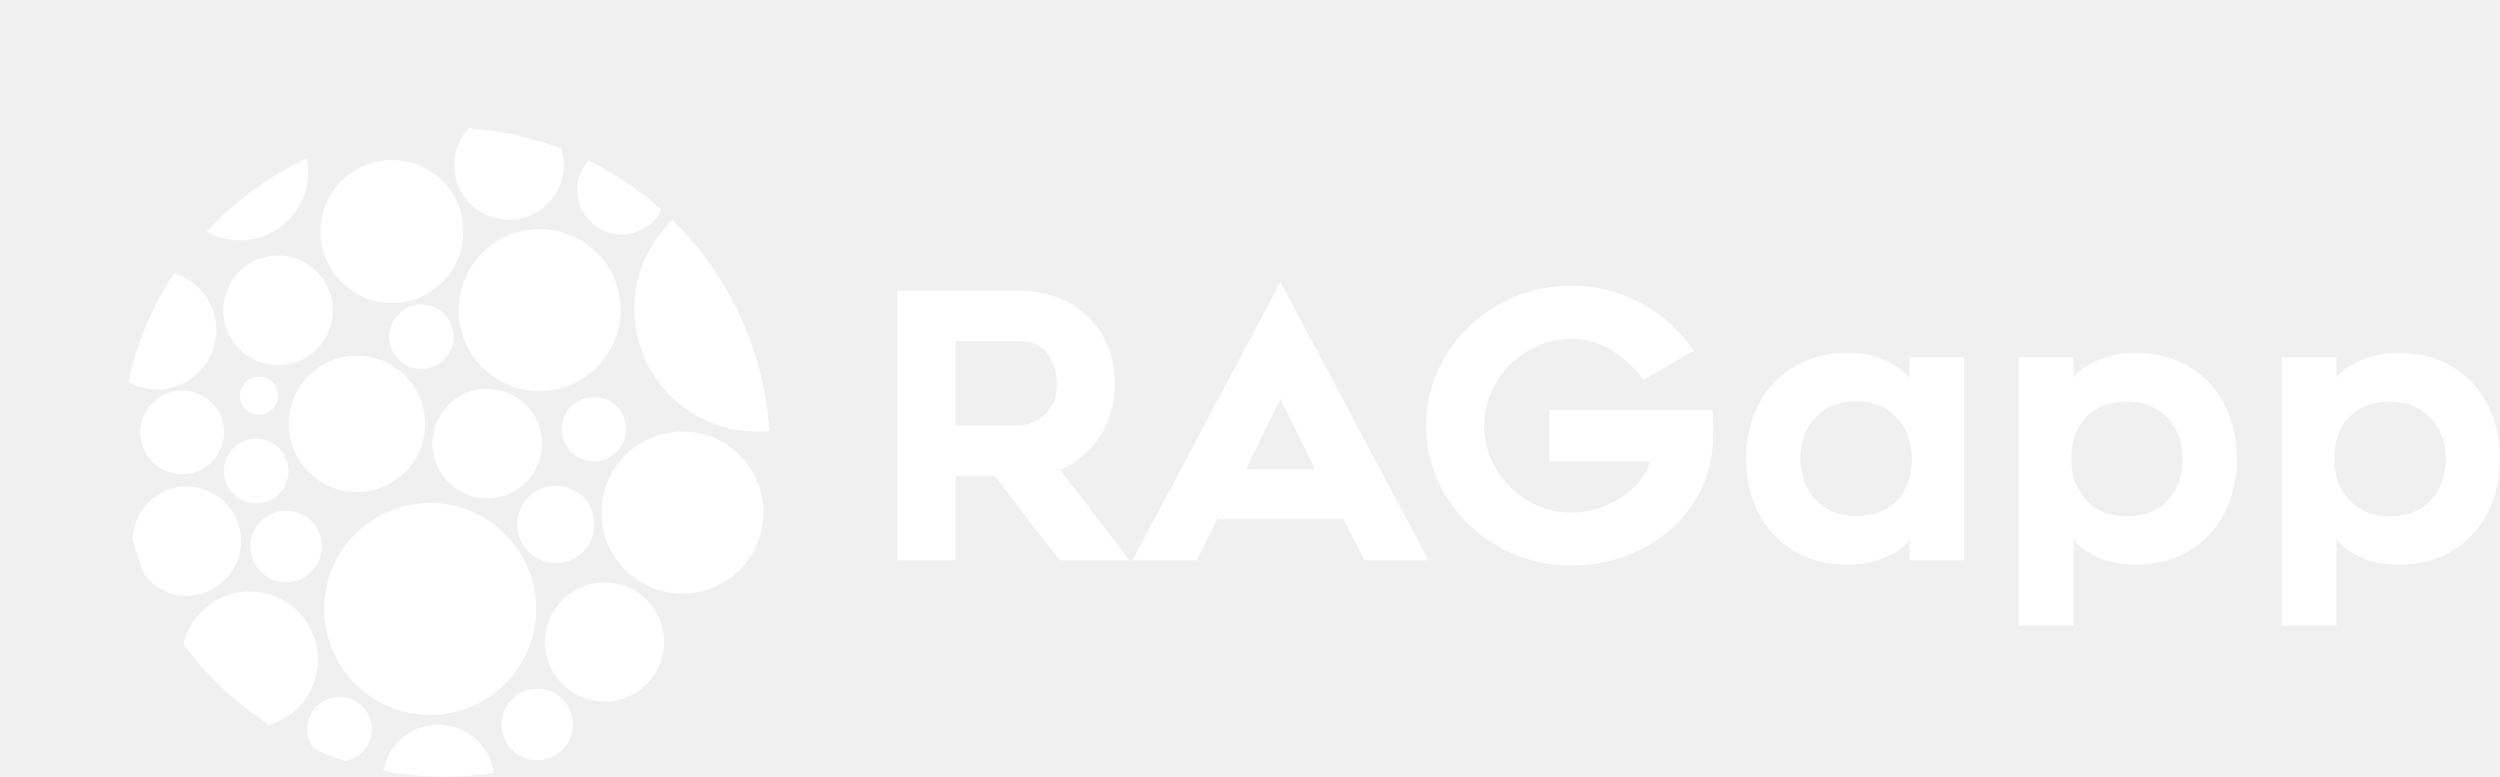
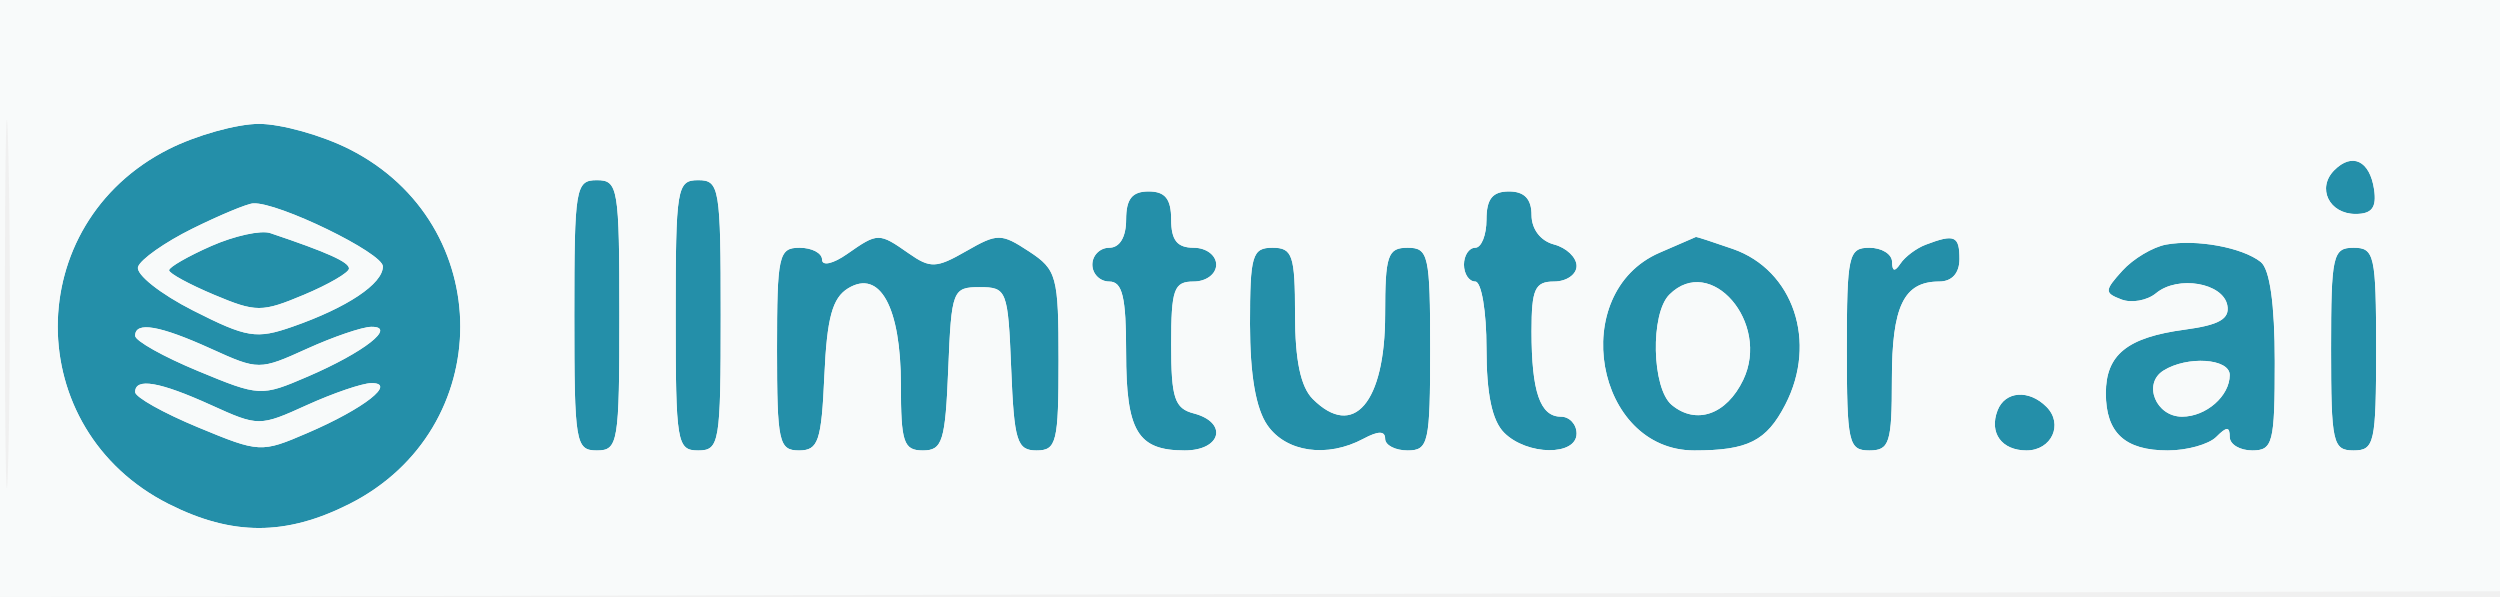
- <svg xmlns="http://www.w3.org/2000/svg" viewBox="0 0 390 121.168">
-   <g transform="matrix(1.12409 0 0 1.12409 13.795 14.38)" fill="#fff">
-     <circle cx="42.125" cy="19.337" r="9.916" />
-     <circle cx="27.438" cy="63.042" r="4.958" />
-     <circle cx="62.284" cy="87.752" r="4.958" />
-     <circle cx="46.204" cy="33.938" r="4.462" />
-     <circle cx="64.86" cy="59.99" r="5.356" />
-     <path d="M74.019 19.736c2.416 0 4.487-1.398 5.505-3.418a45.144 45.144 0 00-10.13-6.832c-.959 1.089-1.561 2.503-1.561 4.068a6.183 6.183 0 006.186 6.182z" />
-     <circle cx="62.615" cy="30.244" r="11.237" />
-     <path d="M93.643 59.136a44.027 44.027 0 01-.996 3.893c.553-1.2.899-2.51.996-3.893z" />
-     <path d="M82.447 47.098c-6.207 0-11.237 5.031-11.237 11.239 0 6.205 5.03 11.238 11.237 11.238 4.528 0 8.422-2.687 10.199-6.547a43.85 43.85 0 00.996-3.893c.019-.265.041-.528.041-.799.001-6.207-5.031-11.238-11.236-11.238zM17.748 33.007c0-3.719-2.476-6.828-5.855-7.863A44.816 44.816 0 005.52 40.213c1.181.652 2.52 1.057 3.965 1.057a8.264 8.264 0 008.263-8.263z" />
-     <circle cx="71.619" cy="76.304" r="8.263" />
-     <path d="M58.373 17.711a7.6 7.6 0 007.6-7.602c0-.8-.157-1.554-.386-2.278A44.807 44.807 0 0052.776 5c-1.233 1.353-2.005 3.135-2.005 5.109a7.6 7.6 0 007.602 7.602zM13.703 69.904a7.603 7.603 0 000-15.204c-4.12 0-7.454 3.283-7.58 7.371a44.376 44.376 0 001.726 5.027c1.394 1.701 3.484 2.806 5.854 2.806z" />
-     <circle cx="23.286" cy="52.574" r="4.481" />
-     <path d="M39.335 88.411a4.48 4.48 0 00-8.962 0c0 1.048.375 2 .979 2.763a44.823 44.823 0 004.292 1.638 4.475 4.475 0 003.691-4.401z" />
-     <circle cx="13.015" cy="47.207" r="5.802" />
-     <circle cx="26.313" cy="30.271" r="7.603" />
-     <path d="M62.137 71.661c-.032-8.119-6.643-14.678-14.762-14.646-8.122.032-14.68 6.64-14.646 14.76.03 8.123 6.64 14.679 14.76 14.647 8.121-.031 14.68-6.639 14.648-14.761zM81.061 17.76c-3.272 3.114-5.316 7.506-5.298 12.381.038 9.399 7.686 16.989 17.085 16.952.55-.001 1.096-.036 1.633-.088-.737-11.435-5.73-21.706-13.42-29.245zM70.2 42.307a4.462 4.462 0 10.035 8.923 4.462 4.462 0 00-.035-8.923z" />
-     <circle cx="23.67" cy="42.116" r="2.643" />
-     <circle cx="37.26" cy="46.034" r="9.454" />
-     <path d="M30.479 11.066a9.44 9.44 0 00-.196-1.886 45.176 45.176 0 00-13.856 10.178 9.402 9.402 0 004.635 1.199c5.222-.021 9.438-4.272 9.417-9.491zM31.842 78.716c-.022-5.22-4.271-9.435-9.491-9.416-4.465.019-8.185 3.132-9.16 7.292a45.281 45.281 0 0011.917 11.214c3.907-1.174 6.749-4.801 6.734-9.09z" />
-     <circle cx="55.339" cy="48.772" r="7.603" />
-     <path d="M48.537 87.771c-3.811.016-6.958 2.778-7.604 6.402 2.782.536 5.652.827 8.589.827 2.28 0 4.52-.173 6.71-.5-.515-3.806-3.75-6.743-7.695-6.729z" />
-   </g>
-   <path d="M140 87.403V45.324h18.708q4.49 0 7.944 1.842t5.354 5.18 1.9 7.6q0 4.547-2.303 8.116t-6.275 5.238q4.087 5.18 10.88 14.103h-10.88q-3.684-4.605-10.074-13.124h-6.216v13.124H140zm18.708-21.01q2.36 0 4.26-1.699t1.9-4.749q0-2.475-1.324-4.605t-4.836-2.13h-9.67v13.182h9.67zM199.751 44l23.083 43.403h-9.958l-3.339-6.447h-19.63l-3.223 6.447h-10.016zm5.411 29.185l-5.41-10.995-5.354 10.995h10.764zm62.112-5.814q0 .69-.115 2.418-.46 5.296-3.54 9.498t-7.944 6.562-10.506 2.36q-6.16 0-11.369-2.936t-8.26-7.944-3.05-10.937q0-5.871 3.05-10.908t8.26-7.973 11.37-2.935q5.813 0 10.85 2.734t8.203 7.397l-7.829 4.547q-2.072-2.82-5.008-4.605t-6.217-1.784q-3.684 0-6.821 1.87t-4.98 4.98-1.841 6.677 1.842 6.707 4.979 5.008 6.821 1.87q2.648 0 5.239-1.064t4.49-2.907 2.532-4.03h-15.715v-8.001h25.444q.115 2.302.115 3.396zm30.624 16.866q-1.094 1.497-3.77 2.677t-5.843 1.18q-4.893 0-8.491-2.187t-5.497-5.958-1.9-8.376 1.9-8.375 5.497-5.958 8.49-2.188q3.282 0 5.786 1.123t3.828 2.85v-3.282h8.52v31.66h-8.52v-3.166zm-2.015-19.14q-2.36-2.504-6.332-2.504-4.03 0-6.36 2.504t-2.332 6.476q0 3.857 2.389 6.39t6.303 2.533q4.03 0 6.36-2.39t2.332-6.533q0-3.972-2.36-6.476zm27.573-6.188q1.094-1.497 3.77-2.677t5.843-1.18q4.893 0 8.491 2.188t5.497 5.958 1.9 8.375-1.9 8.376-5.497 5.958-8.49 2.187q-3.282 0-5.786-1.123t-3.828-2.849v13.47h-8.52V55.743h8.52v3.166zm2.015 19.14q2.36 2.504 6.332 2.504 4.03 0 6.36-2.504t2.332-6.476q0-3.857-2.389-6.39t-6.303-2.532q-4.03 0-6.36 2.389t-2.332 6.533q0 3.972 2.36 6.476zm39.028-19.14q1.094-1.497 3.77-2.677t5.843-1.18q4.893 0 8.491 2.188t5.497 5.958 1.9 8.375-1.9 8.376-5.497 5.958-8.49 2.187q-3.282 0-5.786-1.123t-3.828-2.849v13.47h-8.52V55.743h8.52v3.166zm2.015 19.14q2.36 2.504 6.332 2.504 4.03 0 6.36-2.504t2.332-6.476q0-3.857-2.389-6.39t-6.303-2.532q-4.03 0-6.36 2.389t-2.332 6.533q0 3.972 2.36 6.476z" fill="#fff" />
+ <svg xmlns="http://www.w3.org/2000/svg" width="222" height="53" viewBox="0 0 222 53" version="1.1">
+   <path d="M 14.970 13.250 C 1.847 19.879, 1.847 38.121, 14.970 44.750 C 20.614 47.601, 25.386 47.601, 31.030 44.750 C 44.153 38.121, 44.153 19.879, 31.030 13.250 C 28.580 12.012, 24.967 11, 23 11 C 21.033 11, 17.420 12.012, 14.970 13.250 M 207.291 15.109 C 205.706 16.694, 206.824 19, 209.177 19 C 210.622 19, 211.055 18.428, 210.820 16.828 C 210.443 14.272, 208.886 13.514, 207.291 15.109 M 51 28 C 51 39.333, 51.111 40, 53 40 C 54.889 40, 55 39.333, 55 28 C 55 16.667, 54.889 16, 53 16 C 51.111 16, 51 16.667, 51 28 M 60 28 C 60 39.333, 60.111 40, 62 40 C 63.889 40, 64 39.333, 64 28 C 64 16.667, 63.889 16, 62 16 C 60.111 16, 60 16.667, 60 28 M 100 19.500 C 100 21.056, 99.433 22, 98.500 22 C 97.675 22, 97 22.675, 97 23.500 C 97 24.325, 97.675 25, 98.500 25 C 99.675 25, 100 26.367, 100 31.300 C 100 38.297, 101.018 40, 105.200 40 C 108.462 40, 109.067 37.512, 106 36.710 C 104.301 36.266, 104 35.346, 104 30.594 C 104 25.667, 104.238 25, 106 25 C 107.111 25, 108 24.333, 108 23.500 C 108 22.667, 107.111 22, 106 22 C 104.533 22, 104 21.333, 104 19.500 C 104 17.667, 103.467 17, 102 17 C 100.533 17, 100 17.667, 100 19.500 M 132 19.500 C 132 20.875, 131.550 22, 131 22 C 130.450 22, 130 22.675, 130 23.500 C 130 24.325, 130.450 25, 131 25 C 131.554 25, 132 27.643, 132 30.929 C 132 34.985, 132.496 37.353, 133.571 38.429 C 135.601 40.458, 140 40.507, 140 38.500 C 140 37.675, 139.373 37, 138.607 37 C 136.761 37, 136 34.786, 136 29.418 C 136 25.667, 136.302 25, 138 25 C 139.100 25, 140 24.377, 140 23.617 C 140 22.856, 139.100 21.998, 138 21.710 C 136.803 21.397, 136 20.346, 136 19.094 C 136 17.667, 135.363 17, 134 17 C 132.533 17, 132 17.667, 132 19.500 M 17.074 20.309 C 14.640 21.514, 12.472 23.040, 12.258 23.699 C 12.043 24.359, 14.242 26.103, 17.145 27.574 C 21.923 29.995, 22.760 30.131, 25.962 29.016 C 30.819 27.324, 34 25.205, 34 23.661 C 34 22.460, 24.678 17.927, 22.481 18.059 C 21.941 18.091, 19.508 19.104, 17.074 20.309 M 18.755 21.848 C 16.695 22.756, 15.012 23.725, 15.015 24 C 15.018 24.275, 16.816 25.254, 19.010 26.176 C 22.743 27.743, 23.257 27.743, 26.990 26.176 C 29.184 25.254, 30.984 24.207, 30.990 23.848 C 30.999 23.272, 29.090 22.412, 24 20.700 C 23.175 20.422, 20.815 20.939, 18.755 21.848 M 75.223 22.557 C 73.977 23.429, 73 23.649, 73 23.057 C 73 22.476, 72.100 22, 71 22 C 69.148 22, 69 22.667, 69 31 C 69 39.263, 69.160 40, 70.954 40 C 72.668 40, 72.945 39.181, 73.204 33.354 C 73.432 28.227, 73.913 26.456, 75.309 25.604 C 78.139 23.876, 80 27.281, 80 34.191 C 80 39.290, 80.239 40, 81.956 40 C 83.691 40, 83.946 39.179, 84.206 32.750 C 84.489 25.762, 84.590 25.500, 87 25.500 C 89.410 25.500, 89.511 25.762, 89.794 32.750 C 90.054 39.179, 90.309 40, 92.044 40 C 93.822 40, 94 39.274, 94 32.023 C 94 24.517, 93.845 23.945, 91.375 22.326 C 88.904 20.707, 88.578 20.706, 85.794 22.303 C 83.146 23.823, 82.615 23.844, 80.696 22.500 C 78.048 20.645, 77.951 20.646, 75.223 22.557 M 147.359 22.445 C 139.165 26.010, 141.635 40, 150.457 40 C 155.214 40, 156.861 39.170, 158.537 35.928 C 161.410 30.372, 159.258 23.983, 153.881 22.108 C 152.132 21.499, 150.656 21.018, 150.601 21.039 C 150.545 21.061, 149.086 21.693, 147.359 22.445 M 171 21.729 C 170.175 22.043, 169.169 22.795, 168.765 23.400 C 168.257 24.161, 168.026 24.115, 168.015 23.250 C 168.007 22.563, 167.100 22, 166 22 C 164.148 22, 164 22.667, 164 31 C 164 39.333, 164.148 40, 166 40 C 167.788 40, 168 39.333, 168 33.700 C 168 27.182, 169.053 25, 172.200 25 C 173.333 25, 174 24.259, 174 23 C 174 20.937, 173.565 20.752, 171 21.729 M 192.354 21.718 C 191.174 21.934, 189.426 22.977, 188.468 24.035 C 186.867 25.805, 186.859 26.009, 188.377 26.591 C 189.283 26.939, 190.670 26.689, 191.458 26.035 C 193.390 24.431, 197.406 25.115, 197.787 27.112 C 198.016 28.317, 197.061 28.863, 194.008 29.272 C 188.904 29.957, 187 31.492, 187 34.922 C 187 38.437, 188.694 40, 192.500 40 C 194.205 40, 196.140 39.460, 196.800 38.800 C 197.733 37.867, 198 37.867, 198 38.800 C 198 39.460, 198.900 40, 200 40 C 201.831 40, 202 39.333, 202 32.122 C 202 27.012, 201.561 23.899, 200.750 23.260 C 199.111 21.970, 195.047 21.223, 192.354 21.718 M 111 28.777 C 111 33.293, 111.520 36.297, 112.557 37.777 C 114.233 40.171, 117.866 40.677, 121.066 38.965 C 122.399 38.251, 123 38.251, 123 38.965 C 123 39.534, 123.900 40, 125 40 C 126.852 40, 127 39.333, 127 31 C 127 22.667, 126.852 22, 125 22 C 123.225 22, 123 22.667, 123 27.929 C 123 35.762, 120.187 39.044, 116.571 35.429 C 115.496 34.353, 115 31.985, 115 27.929 C 115 22.667, 114.775 22, 113 22 C 111.197 22, 111 22.667, 111 28.777 M 207 31 C 207 39.333, 207.148 40, 209 40 C 210.852 40, 211 39.333, 211 31 C 211 22.667, 210.852 22, 209 22 C 207.148 22, 207 22.667, 207 31 M 148.238 26.162 C 146.534 27.866, 146.679 34.488, 148.452 35.960 C 150.624 37.762, 153.321 36.818, 154.797 33.738 C 157.230 28.661, 151.898 22.502, 148.238 26.162 M 12 29.816 C 12 30.265, 14.504 31.670, 17.565 32.939 C 23.051 35.213, 23.189 35.220, 27.315 33.444 C 32.336 31.283, 35.269 28.987, 32.964 29.022 C 32.159 29.034, 29.587 29.912, 27.250 30.973 C 23.052 32.879, 22.948 32.879, 18.750 30.973 C 14.167 28.893, 12 28.521, 12 29.816 M 192.104 32.914 C 190.257 34.084, 191.445 37, 193.769 37 C 195.902 37, 198 35.165, 198 33.300 C 198 31.827, 194.213 31.579, 192.104 32.914 M 12 34.816 C 12 35.265, 14.504 36.670, 17.565 37.939 C 23.051 40.213, 23.189 40.220, 27.315 38.444 C 32.336 36.283, 35.269 33.987, 32.964 34.022 C 32.159 34.034, 29.587 34.912, 27.250 35.973 C 23.052 37.879, 22.948 37.879, 18.750 35.973 C 14.167 33.893, 12 33.521, 12 34.816 M 177.380 36.452 C 176.617 38.441, 177.747 40, 179.952 40 C 182.189 40, 183.258 37.658, 181.722 36.122 C 180.161 34.561, 178.044 34.722, 177.380 36.452" stroke="none" fill="#248fa9" fill-rule="evenodd" />
+   <path d="M 0 26.504 L 0 53.009 111.250 52.754 L 222.500 52.500 222.767 26.250 L 223.033 0 111.517 0 L 0 0 0 26.504 M 0.437 27 C 0.437 41.575, 0.577 47.537, 0.747 40.250 C 0.918 32.962, 0.918 21.037, 0.747 13.750 C 0.577 6.462, 0.437 12.425, 0.437 27 M 14.970 13.250 C 1.847 19.879, 1.847 38.121, 14.970 44.750 C 20.614 47.601, 25.386 47.601, 31.030 44.750 C 44.153 38.121, 44.153 19.879, 31.030 13.250 C 28.580 12.012, 24.967 11, 23 11 C 21.033 11, 17.420 12.012, 14.970 13.250 M 207.291 15.109 C 205.706 16.694, 206.824 19, 209.177 19 C 210.622 19, 211.055 18.428, 210.820 16.828 C 210.443 14.272, 208.886 13.514, 207.291 15.109 M 51 28 C 51 39.333, 51.111 40, 53 40 C 54.889 40, 55 39.333, 55 28 C 55 16.667, 54.889 16, 53 16 C 51.111 16, 51 16.667, 51 28 M 60 28 C 60 39.333, 60.111 40, 62 40 C 63.889 40, 64 39.333, 64 28 C 64 16.667, 63.889 16, 62 16 C 60.111 16, 60 16.667, 60 28 M 100 19.500 C 100 21.056, 99.433 22, 98.500 22 C 97.675 22, 97 22.675, 97 23.500 C 97 24.325, 97.675 25, 98.500 25 C 99.675 25, 100 26.367, 100 31.300 C 100 38.297, 101.018 40, 105.200 40 C 108.462 40, 109.067 37.512, 106 36.710 C 104.301 36.266, 104 35.346, 104 30.594 C 104 25.667, 104.238 25, 106 25 C 107.111 25, 108 24.333, 108 23.500 C 108 22.667, 107.111 22, 106 22 C 104.533 22, 104 21.333, 104 19.500 C 104 17.667, 103.467 17, 102 17 C 100.533 17, 100 17.667, 100 19.500 M 132 19.500 C 132 20.875, 131.550 22, 131 22 C 130.450 22, 130 22.675, 130 23.500 C 130 24.325, 130.450 25, 131 25 C 131.554 25, 132 27.643, 132 30.929 C 132 34.985, 132.496 37.353, 133.571 38.429 C 135.601 40.458, 140 40.507, 140 38.500 C 140 37.675, 139.373 37, 138.607 37 C 136.761 37, 136 34.786, 136 29.418 C 136 25.667, 136.302 25, 138 25 C 139.100 25, 140 24.377, 140 23.617 C 140 22.856, 139.100 21.998, 138 21.710 C 136.803 21.397, 136 20.346, 136 19.094 C 136 17.667, 135.363 17, 134 17 C 132.533 17, 132 17.667, 132 19.500 M 17.074 20.309 C 14.640 21.514, 12.472 23.040, 12.258 23.699 C 12.043 24.359, 14.242 26.103, 17.145 27.574 C 21.923 29.995, 22.760 30.131, 25.962 29.016 C 30.819 27.324, 34 25.205, 34 23.661 C 34 22.460, 24.678 17.927, 22.481 18.059 C 21.941 18.091, 19.508 19.104, 17.074 20.309 M 18.755 21.848 C 16.695 22.756, 15.012 23.725, 15.015 24 C 15.018 24.275, 16.816 25.254, 19.010 26.176 C 22.743 27.743, 23.257 27.743, 26.990 26.176 C 29.184 25.254, 30.984 24.207, 30.990 23.848 C 30.999 23.272, 29.090 22.412, 24 20.700 C 23.175 20.422, 20.815 20.939, 18.755 21.848 M 75.223 22.557 C 73.977 23.429, 73 23.649, 73 23.057 C 73 22.476, 72.100 22, 71 22 C 69.148 22, 69 22.667, 69 31 C 69 39.263, 69.160 40, 70.954 40 C 72.668 40, 72.945 39.181, 73.204 33.354 C 73.432 28.227, 73.913 26.456, 75.309 25.604 C 78.139 23.876, 80 27.281, 80 34.191 C 80 39.290, 80.239 40, 81.956 40 C 83.691 40, 83.946 39.179, 84.206 32.750 C 84.489 25.762, 84.590 25.500, 87 25.500 C 89.410 25.500, 89.511 25.762, 89.794 32.750 C 90.054 39.179, 90.309 40, 92.044 40 C 93.822 40, 94 39.274, 94 32.023 C 94 24.517, 93.845 23.945, 91.375 22.326 C 88.904 20.707, 88.578 20.706, 85.794 22.303 C 83.146 23.823, 82.615 23.844, 80.696 22.500 C 78.048 20.645, 77.951 20.646, 75.223 22.557 M 147.359 22.445 C 139.165 26.010, 141.635 40, 150.457 40 C 155.214 40, 156.861 39.170, 158.537 35.928 C 161.410 30.372, 159.258 23.983, 153.881 22.108 C 152.132 21.499, 150.656 21.018, 150.601 21.039 C 150.545 21.061, 149.086 21.693, 147.359 22.445 M 171 21.729 C 170.175 22.043, 169.169 22.795, 168.765 23.400 C 168.257 24.161, 168.026 24.115, 168.015 23.250 C 168.007 22.563, 167.100 22, 166 22 C 164.148 22, 164 22.667, 164 31 C 164 39.333, 164.148 40, 166 40 C 167.788 40, 168 39.333, 168 33.700 C 168 27.182, 169.053 25, 172.200 25 C 173.333 25, 174 24.259, 174 23 C 174 20.937, 173.565 20.752, 171 21.729 M 192.354 21.718 C 191.174 21.934, 189.426 22.977, 188.468 24.035 C 186.867 25.805, 186.859 26.009, 188.377 26.591 C 189.283 26.939, 190.670 26.689, 191.458 26.035 C 193.390 24.431, 197.406 25.115, 197.787 27.112 C 198.016 28.317, 197.061 28.863, 194.008 29.272 C 188.904 29.957, 187 31.492, 187 34.922 C 187 38.437, 188.694 40, 192.500 40 C 194.205 40, 196.140 39.460, 196.800 38.800 C 197.733 37.867, 198 37.867, 198 38.800 C 198 39.460, 198.900 40, 200 40 C 201.831 40, 202 39.333, 202 32.122 C 202 27.012, 201.561 23.899, 200.750 23.260 C 199.111 21.970, 195.047 21.223, 192.354 21.718 M 111 28.777 C 111 33.293, 111.520 36.297, 112.557 37.777 C 114.233 40.171, 117.866 40.677, 121.066 38.965 C 122.399 38.251, 123 38.251, 123 38.965 C 123 39.534, 123.900 40, 125 40 C 126.852 40, 127 39.333, 127 31 C 127 22.667, 126.852 22, 125 22 C 123.225 22, 123 22.667, 123 27.929 C 123 35.762, 120.187 39.044, 116.571 35.429 C 115.496 34.353, 115 31.985, 115 27.929 C 115 22.667, 114.775 22, 113 22 C 111.197 22, 111 22.667, 111 28.777 M 207 31 C 207 39.333, 207.148 40, 209 40 C 210.852 40, 211 39.333, 211 31 C 211 22.667, 210.852 22, 209 22 C 207.148 22, 207 22.667, 207 31 M 148.238 26.162 C 146.534 27.866, 146.679 34.488, 148.452 35.960 C 150.624 37.762, 153.321 36.818, 154.797 33.738 C 157.230 28.661, 151.898 22.502, 148.238 26.162 M 12 29.816 C 12 30.265, 14.504 31.670, 17.565 32.939 C 23.051 35.213, 23.189 35.220, 27.315 33.444 C 32.336 31.283, 35.269 28.987, 32.964 29.022 C 32.159 29.034, 29.587 29.912, 27.250 30.973 C 23.052 32.879, 22.948 32.879, 18.750 30.973 C 14.167 28.893, 12 28.521, 12 29.816 M 192.104 32.914 C 190.257 34.084, 191.445 37, 193.769 37 C 195.902 37, 198 35.165, 198 33.300 C 198 31.827, 194.213 31.579, 192.104 32.914 M 12 34.816 C 12 35.265, 14.504 36.670, 17.565 37.939 C 23.051 40.213, 23.189 40.220, 27.315 38.444 C 32.336 36.283, 35.269 33.987, 32.964 34.022 C 32.159 34.034, 29.587 34.912, 27.250 35.973 C 23.052 37.879, 22.948 37.879, 18.750 35.973 C 14.167 33.893, 12 33.521, 12 34.816 M 177.380 36.452 C 176.617 38.441, 177.747 40, 179.952 40 C 182.189 40, 183.258 37.658, 181.722 36.122 C 180.161 34.561, 178.044 34.722, 177.380 36.452" stroke="none" fill="#f8fafa" fill-rule="evenodd" />
</svg>
